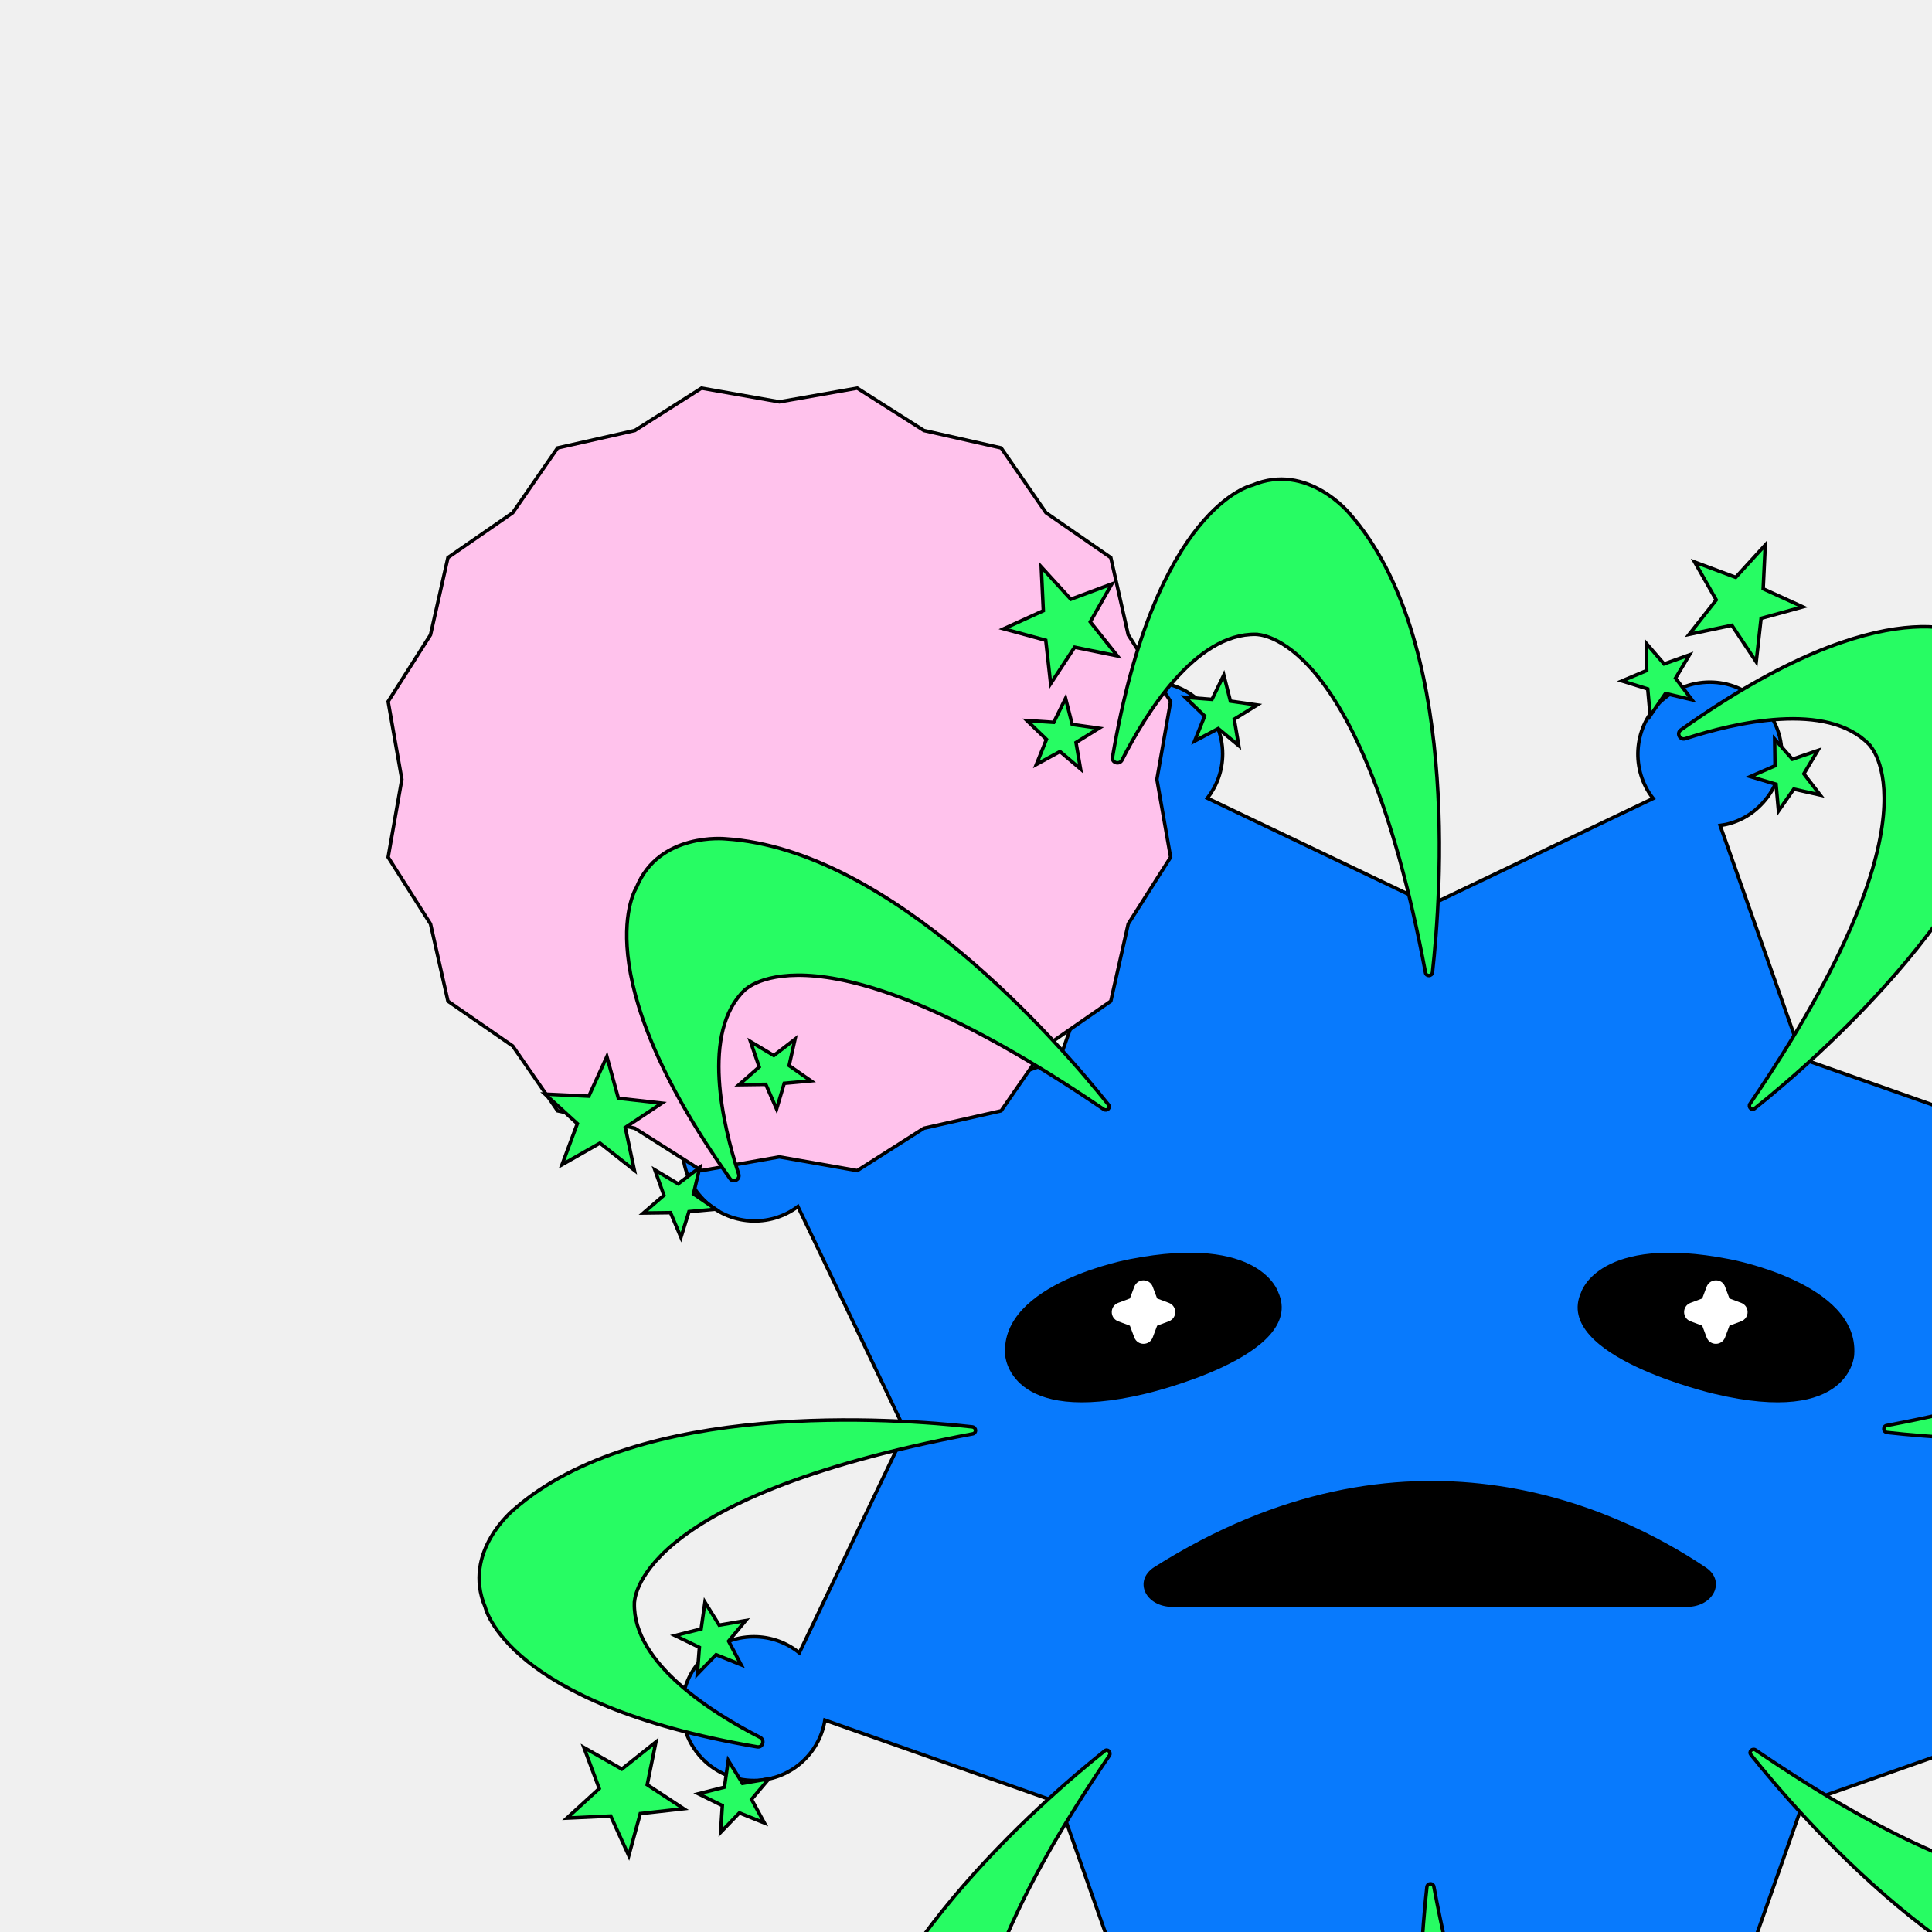
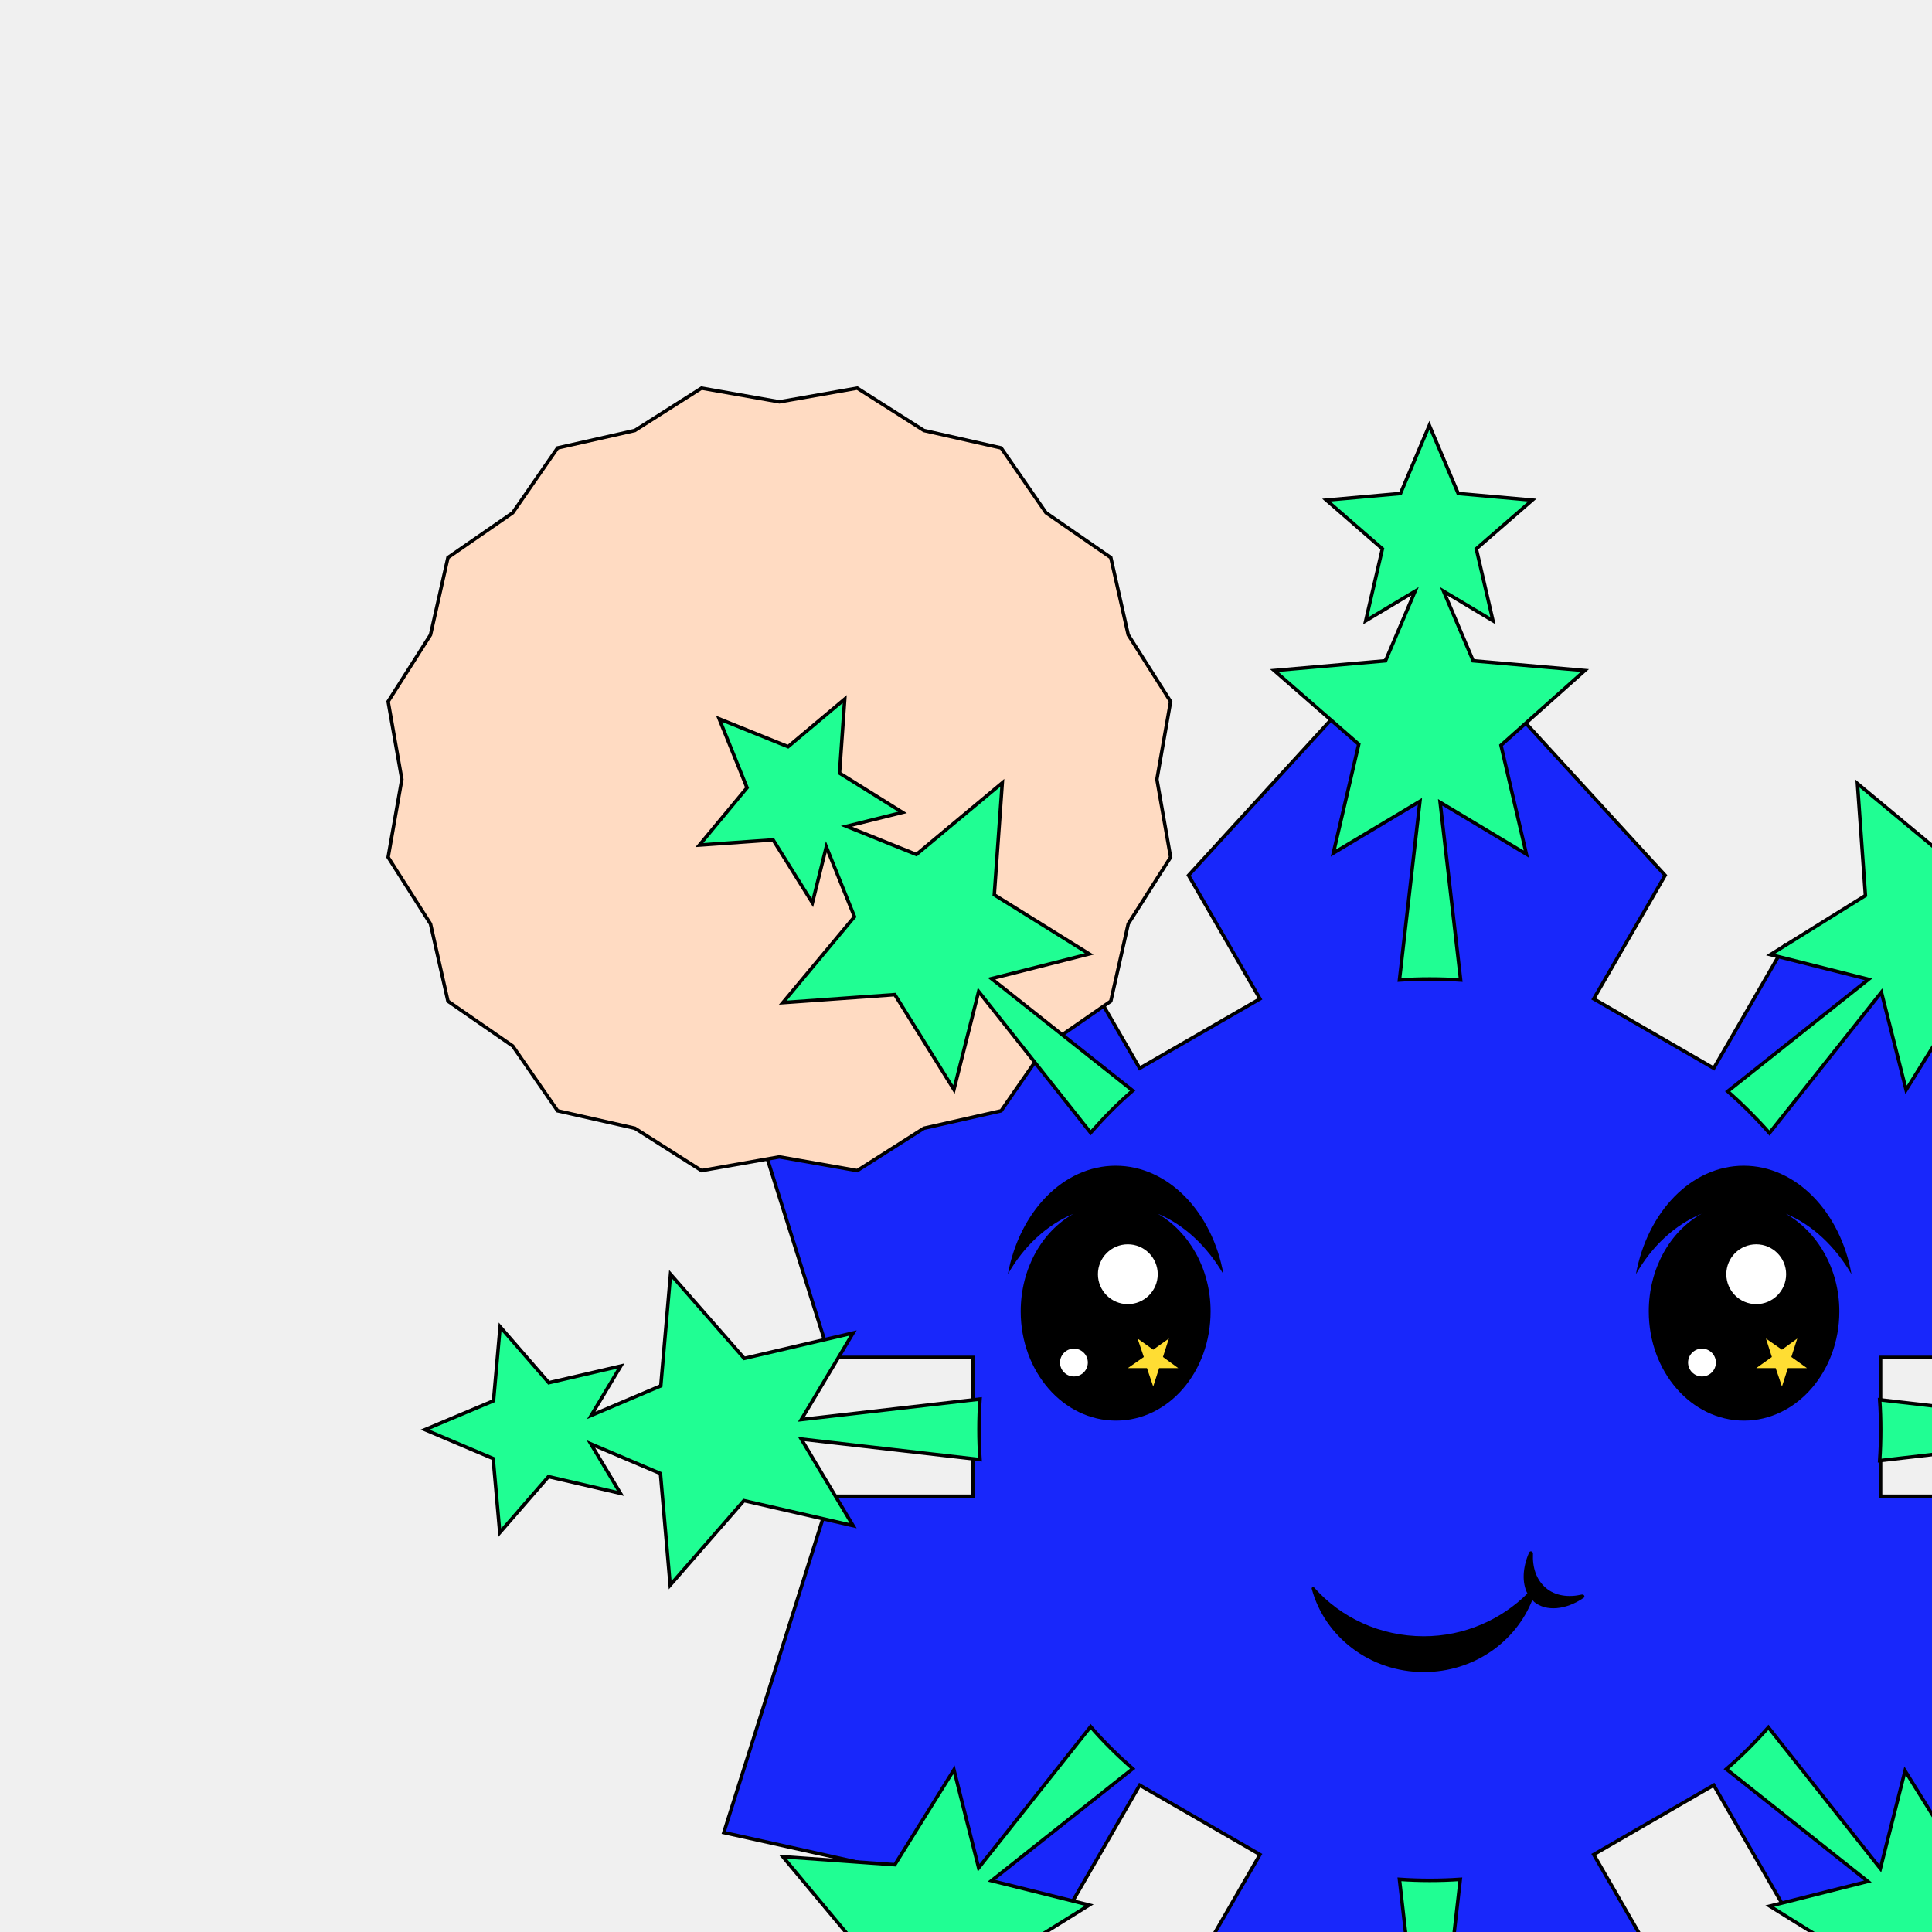
<svg xmlns="http://www.w3.org/2000/svg" height="100%" width="100%" viewBox="0 0 1000 1000" style="background-color: transparent">
  <style>
    #id-hero {
      transform-origin: 300px 300px;
      transform: translate(200px, 200px) scale(1.8);
    }
  </style>
  <g id="id-hero">
    <style>
      @keyframes moveBG {
        0% {
          transform-origin: 300px 300px;
          transform: translate(0px, 0px) rotate(0deg);
        }
        100% {
          transform-origin: 300px 300px;
          transform: translate(0px, 0px) rotate(360deg);
        }
      }
      #id-BG {
        animation: moveBG 12s infinite linear;
        animation-delay: 0s;
        animation-direction: reverse;
      }
    </style>
-     <g id="id-BG" fill="hsl(212,98%,51%)">
+     <g id="id-BG" fill="hsl(236,97%,54%)">
      <g stroke="black" stroke-width="1" stroke-miterlimit="10">
-         <path d="M482.006 363.921L451.575 300.331L482.171 236.41C485.562 238.89 489.779 240.379 494.327 240.379C505.738 240.379 515 231.117 515 219.706C515 208.294 505.738 199.033 494.327 199.033C483.825 199.033 475.225 206.806 473.819 216.894L407.252 193.41L383.519 126.263C387.819 125.685 391.954 123.7 395.179 120.392C403.283 112.288 403.283 99.223 395.179 91.119C387.075 83.015 374.01 83.015 365.906 91.119C358.463 98.561 357.885 110.387 364.252 118.49L300.248 149.087L236.079 118.408C238.808 114.852 240.462 110.469 240.462 105.673C240.462 94.261 231.2 85 219.788 85C208.377 85 199.115 94.261 199.115 105.673C199.115 116.258 207.054 124.94 217.308 126.181L193.575 193.492L126.512 217.142C126.015 212.594 124.031 208.129 120.558 204.656C112.454 196.552 99.388 196.552 91.285 204.656C83.181 212.76 83.181 225.825 91.285 233.929C98.644 241.288 110.221 241.95 118.325 235.831L149.252 300.413L118.738 364.169C115.183 361.275 110.635 359.538 105.673 359.538C94.261 359.538 85 368.8 85 380.212C85 391.623 94.261 400.885 105.673 400.885C115.927 400.885 124.527 393.36 126.098 383.519L193.575 407.335L216.977 473.654C212.512 474.15 208.212 476.135 204.738 479.525C196.635 487.629 196.635 500.694 204.738 508.798C212.842 516.902 225.908 516.902 234.012 508.798C241.206 501.604 241.95 490.44 236.327 482.337L300.496 451.658L363.756 481.923C361.11 485.396 359.621 489.696 359.621 494.41C359.621 505.821 368.883 515.083 380.294 515.083C391.706 515.083 400.967 505.821 400.967 494.41C400.967 484.238 393.608 475.721 383.85 474.067L407.335 407.417L473.737 384.015C474.398 388.233 476.3 392.202 479.525 395.427C487.629 403.531 500.694 403.531 508.798 395.427C516.902 387.323 516.902 374.258 508.798 366.154C501.521 358.712 490.11 358.05 482.006 363.921Z" />
+         <path d="M429.661 319.142V279.226H470.741L501.261 182.429L402.218 160.558L381.678 196.067L347.167 176.109L367.707 140.6L299.184 65.757L230.661 140.6L251.202 176.109L216.607 196.067L196.067 160.558L97.025 182.429L127.544 279.226H168.625V319.142H127.544L97.025 415.856L196.067 437.81L216.607 402.218L251.202 422.176L230.661 457.769L299.184 532.528L367.707 457.769L347.167 422.176L381.678 402.218L402.218 437.81L501.261 415.856L470.741 319.142H429.661Z" />
      </g>
    </g>
    <style>
      @keyframes moveCore {
        0% {
          transform-origin: 113px 113px;
          transform: translate(187px, 187px) rotate(0deg);
        }
        100% {
          transform-origin: 113px 113px;
          transform: translate(187px, 187px) rotate(360deg);
        }
      }
      #id-Core {
        animation: moveCore 34s infinite linear;
        animation-delay: 0s;
        animation-direction: normal;
      }
    </style>
-     <g id="id-Core" fill="hsl(319,100%,88%)">
+     <g id="id-Core" fill="hsl(25,100%,88%)">
      <g stroke="black" stroke-width="1" stroke-miterlimit="10">
        <path d="M113 4.441L135.393 0.5L154.561 12.682L176.774 17.697L189.672 36.328L208.303 49.226L213.318 71.439L225.5 90.607L221.559 113L225.5 135.393L213.318 154.561L208.303 176.774L189.672 189.672L176.774 208.303L154.561 213.318L135.393 225.5L113 221.559L90.607 225.5L71.439 213.318L49.226 208.303L36.328 189.672L17.697 176.774L12.682 154.561L0.5 135.393L4.441 113L0.5 90.607L12.682 71.439L17.697 49.226L36.328 36.328L49.226 17.697L71.439 12.682L90.607 0.5L113 4.441Z" />
      </g>
    </g>
    <style>
      @keyframes moveFG {
        0% {
          transform-origin: 300px 300px;
          transform: translate(0px, 0px) rotate(0deg);
        }
        100% {
          transform-origin: 300px 300px;
          transform: translate(0px, 0px) rotate(360deg);
        }
      }
      #id-FG {
        animation: moveFG 8s infinite linear;
        animation-delay: 0s;
        animation-direction: normal;
      }
    </style>
-     <g id="id-FG" fill="hsl(137,97%,57%)">
+     <g id="id-FG" fill="hsl(151,99%,56%)">
      <g stroke="black" stroke-width="1" stroke-miterlimit="10">
-         <path d="M298.8 168.6C299 169.7 300.6 169.7 300.8 168.5C303.3 146.3 308.7 72.6 277 36.6C277 36.6 264.9 21.7 249 28.4C249 28.4 221.1 34.3 208.8 106.6C208.5 108.2 210.7 108.9 211.5 107.5C218.3 94.2 232.6 70.9 250.1 71.3C250.1 71.4 280.2 69.9 298.8 168.6Z" />
-         <path d="M206.3 207.9C207.2 208.5 208.4 207.4 207.6 206.5C193.7 189.1 145.4 133.1 97.5 130.1C97.5 130.1 78.4 128.1 71.9 144.1C71.9 144.1 56.3 168 98.8 227.8C99.7 229.1 101.8 228.1 101.3 226.5C96.7 212.3 90.4 185.7 103 173.6C103.1 173.7 123.3 151.3 206.3 207.9Z" />
-         <path d="M168.6 301.2C169.7 301 169.7 299.4 168.5 299.2C146.3 296.7 72.6 291.3 36.6 323C36.6 323 21.7 335.1 28.4 351C28.4 351 34.3 378.9 106.6 391.2C108.2 391.5 108.9 389.3 107.5 388.5C94.2 381.7 70.9 367.4 71.3 349.9C71.4 349.9 69.9 319.8 168.6 301.2Z" />
-         <path d="M207.9 393.7C208.5 392.8 207.4 391.6 206.5 392.4C189.1 406.3 133.1 454.6 130.1 502.5C130.1 502.5 128.1 521.6 144.1 528.1C144.1 528.1 168 543.7 227.8 501.2C229.1 500.3 228.1 498.2 226.5 498.7C212.3 503.3 185.7 509.6 173.6 497C173.7 496.9 151.3 476.7 207.9 393.7Z" />
-         <path d="M301.2 431.4C301 430.3 299.4 430.3 299.2 431.5C296.7 453.7 291.3 527.4 323 563.4C323 563.4 335.1 578.3 351 571.6C351 571.6 378.9 565.7 391.2 493.4C391.5 491.8 389.3 491.1 388.5 492.5C381.7 505.8 367.4 529.1 349.9 528.7C349.9 528.6 319.8 530.1 301.2 431.4Z" />
-         <path d="M393.7 392.1C392.8 391.5 391.6 392.6 392.4 393.5C406.3 410.9 454.6 466.9 502.5 469.9C502.5 469.9 521.6 471.9 528.1 455.9C528.1 455.9 543.7 432 501.2 372.2C500.3 370.9 498.2 371.9 498.7 373.5C503.3 387.7 509.6 414.3 497 426.4C496.9 426.3 476.7 448.7 393.7 392.1Z" />
-         <path d="M431.4 298.8C430.3 299 430.3 300.6 431.5 300.8C453.7 303.3 527.4 308.7 563.4 277C563.4 277 578.3 264.9 571.6 249C571.6 249 565.7 221.1 493.4 208.8C491.8 208.5 491.1 210.7 492.5 211.5C505.8 218.3 529.1 232.6 528.7 250.1C528.6 250.1 530.1 280.2 431.4 298.8Z" />
-         <path d="M392.1 206.3C391.5 207.2 392.6 208.4 393.5 207.6C410.9 193.7 466.9 145.4 469.9 97.5C469.9 97.5 471.9 78.4 455.9 71.9C455.9 71.9 432 56.3 372.2 98.8C370.9 99.7 371.9 101.8 373.5 101.3C387.7 96.7 414.3 90.4 426.4 103C426.3 103.1 448.7 123.3 392.1 206.3Z" />
-         <path d="M196.8 61.2L208.6 56.8L202.4 67.7L210.2 77.5L197.9 75L191 85.5L189.6 73L177.5 69.7L188.9 64.5L188.3 51.9L196.8 61.2Z" />
-         <path d="M191.9 96.6L195.3 89.7L197.2 97.2L204.9 98.3L198.3 102.4L199.6 110L193.7 105L186.9 108.7L189.8 101.5L184.2 96.1L191.9 96.6Z" />
-         <path d="M237.4 90L240.8 83L242.7 90.5L250.4 91.6L243.8 95.7L245.1 103.3L239.2 98.4L232.4 102L235.3 94.8L229.7 89.4L237.4 90Z" />
-         <path d="M58.2 204.1L63.4 192.7L66.7 204.7L79.2 206.1L68.7 213.1L71.3 225.4L61.4 217.6L50.5 223.8L54.9 212L45.6 203.5L58.2 204.1Z" />
-         <path d="M79.8 232.6L77.2 225.3L83.9 229.3L90.1 224.6L88.3 232.2L94.7 236.6L87 237.3L84.7 244.7L81.7 237.6L73.9 237.7L79.8 232.6Z" />
-         <path d="M107.2 195.7L104.7 188.4L111.4 192.4L117.5 187.7L115.8 195.3L122.1 199.7L114.4 200.4L112.2 207.8L109.1 200.7L101.4 200.8L107.2 195.7Z" />
-         <path d="M61.2 403.2L56.8 391.4L67.7 397.6L77.5 389.8L75 402.1L85.5 409L73 410.4L69.7 422.5L64.5 411.1L51.9 411.7L61.2 403.2Z" />
-         <path d="M96.6 408.1L89.7 404.7L97.2 402.8L98.3 395.1L102.4 401.7L110 400.4L105 406.3L108.7 413.1L101.5 410.2L96.1 415.8L96.6 408.1Z" />
-         <path d="M90 362.6L83 359.2L90.5 357.3L91.6 349.6L95.7 356.2L103.3 354.9L98.4 360.8L102 367.6L94.8 364.7L89.4 370.3L90 362.6Z" />
-         <path d="M204.1 541.8L192.7 536.6L204.7 533.3L206.1 520.8L213.1 531.3L225.4 528.7L217.6 538.6L223.8 549.5L212 545.1L203.5 554.4L204.1 541.8Z" />
-         <path d="M232.6 520.2L225.3 522.8L229.3 516.1L224.6 509.9L232.2 511.7L236.6 505.3L237.3 513L244.7 515.3L237.6 518.3L237.7 526.1L232.6 520.2Z" />
-         <path d="M195.7 492.8L188.4 495.3L192.4 488.6L187.7 482.5L195.3 484.2L199.7 477.9L200.4 485.6L207.8 487.8L200.7 490.9L200.8 498.6L195.7 492.8Z" />
-         <path d="M403.2 538.8L391.4 543.2L397.6 532.3L389.8 522.5L402.1 525L409 514.5L410.4 527L422.5 530.3L411.1 535.5L411.7 548.1L403.2 538.8Z" />
-         <path d="M408.1 503.4L404.7 510.3L402.8 502.8L395.1 501.7L401.7 497.6L400.4 490L406.3 495L413.1 491.3L410.2 498.5L415.8 503.9L408.1 503.4Z" />
-         <path d="M362.6 510L359.2 517L357.3 509.5L349.6 508.4L356.2 504.3L354.9 496.7L360.8 501.6L367.6 498L364.7 505.2L370.3 510.6L362.6 510Z" />
-         <path d="M541.8 395.9L536.6 407.3L533.3 395.3L520.8 393.9L531.3 386.9L528.7 374.6L538.6 382.4L549.5 376.2L545.1 388L554.4 396.5L541.8 395.9Z" />
-         <path d="M520.2 367.4L522.8 374.7L516.1 370.7L509.9 375.4L511.7 367.8L505.3 363.4L513 362.7L515.3 355.3L518.3 362.4L526.1 362.3L520.2 367.4Z" />
-         <path d="M492.8 404.3L495.3 411.6L488.6 407.6L482.5 412.3L484.2 404.7L477.9 400.3L485.6 399.6L487.8 392.2L490.9 399.3L498.6 399.2L492.8 404.3Z" />
-         <path d="M538.8 196.8L543.2 208.6L532.3 202.4L522.5 210.2L525 197.9L514.5 191L527 189.6L530.3 177.5L535.5 188.9L548.1 188.3L538.8 196.8Z" />
-         <path d="M503.4 191.9L510.3 195.3L502.8 197.2L501.7 204.9L497.6 198.3L490 199.6L495 193.7L491.3 186.9L498.5 189.8L503.9 184.2L503.4 191.9Z" />
-         <path d="M510 237.4L517 240.8L509.5 242.7L508.4 250.4L504.3 243.8L496.7 245.1L501.6 239.2L498 232.4L505.2 235.3L510.6 229.7L510 237.4Z" />
-         <path d="M395.9 58.2L407.3 63.4L395.3 66.7L393.9 79.2L386.9 68.7L374.6 71.3L382.4 61.4L376.2 50.5L388 54.9L396.5 45.6L395.9 58.2Z" />
-         <path d="M367.4 79.8L374.7 77.2L370.7 83.9L375.4 90.1L367.8 88.3L363.4 94.7L362.7 87L355.3 84.7L362.4 81.7L362.3 73.9L367.4 79.8Z" />
-         <path d="M404.3 107.2L411.6 104.7L407.6 111.4L412.3 117.5L404.7 115.8L400.3 122.1L399.6 114.4L392.2 112.2L399.3 109.1L399.2 101.4L404.3 107.2Z" />
+         <path d="M111.2 130.4L122.5 148.5L126.5 132.4L134.6 152.5L114 177.2L146.2 174.9L163.2 202.2L170.3 174L202.5 214.6C206.3 210.3 210.3 206.2 214.6 202.5L174 170.3L202.1 163.2L174.8 146.2L177.1 114L152.4 134.6L132.3 126.5L148.4 122.5L130.3 111.2L131.8 89.9L115.5 103.6L95.7 95.6L103.7 115.4L90 131.9L111.2 130.4Z" />
+         <path d="M134.2 327.6L119.3 302.7L170.7 308.6C170.5 305.7 170.4 302.9 170.4 299.9C170.4 297 170.5 294.1 170.7 291.2L119.3 297.1L134.2 272.2L102.9 279.5L81.7 255.3L78.9 287.4L58.9 295.9L67.4 281.7L46.7 286.5L32.7 270.4L30.8 291.7L11.1 300L30.7 308.3L32.6 329.6L46.6 313.5L67.3 318.3L58.8 304.1L78.8 312.6L81.6 344.7L102.8 320.4L134.2 327.6Z" />
+         <path d="M255.3 81.7L279.6 102.9L272.3 134.2L297.2 119.3L291.3 170.7C294.2 170.5 297 170.4 300 170.4C303 170.4 306 170.5 308.9 170.7L303 119.6L327.8 134.5L320.5 103.2L344.6 81.7L312.5 78.9L304 58.9L318.2 67.4L313.4 46.7L329.5 32.7L308.2 30.8L299.9 11.2L291.6 30.8L270.3 32.7L286.4 46.7L281.6 67.4L295.8 58.9L287.3 78.9L255.3 81.7Z" />
+         <path d="M426.2 170.5L385.7 202.7C390 206.5 394 210.5 397.7 214.7L429.9 174.2L437 202.3L454 175L486.2 177.3L465.6 152.6L473.7 132.5L477.7 148.6L489 130.5L510.3 132L496.6 115.7L504.6 95.9L484.8 103.9L468.5 90.2L470 111.5L451.9 122.8L468 126.8L447.9 134.9L423 114.2L425.3 146.4L398 163.4L426.2 170.5Z" />
+         <path d="M488.7 469.9L477.4 451.8L473.4 467.9L465.3 447.8L485.9 423.1L453.7 425.4L436.7 398.1L429.6 426.2L397.4 385.6C393.6 389.9 389.6 393.9 385.3 397.6L426 429.9L397.8 437L425.1 454L422.8 486.2L447.5 465.6L467.6 473.7L451.5 477.7L469.6 489L468.1 510.3L484.4 496.6L504.2 504.6L496.2 484.8L509.9 468.5L488.7 469.9Z" />
+         <path d="M569.3 291.8L567.4 270.5L553.4 286.6L532.7 281.8L541.2 296L521.2 287.5L518.4 255.4L497.2 279.7L465.9 272.4L480.8 297.3L429.4 291.4C429.6 294.2 429.7 297.1 429.7 300C429.7 303 429.6 306 429.4 308.9L480.6 303L465.6 328L496.9 320.7L518.1 345L520.9 312.9L540.9 304.4L532.4 318.6L553.1 313.8L567.1 329.9L569 308.6L588.6 300.3L569.3 291.8Z" />
+         <path d="M344.7 518.4L320.4 497.2L327.7 465.9L302.9 480.8L308.8 429.3C305.9 429.5 303 429.6 300 429.6C297.1 429.6 294.2 429.5 291.3 429.3L297.2 480.7L272.3 465.8L279.6 497.1L255.3 518.4L287.4 521.2L295.9 541.2L281.7 532.7L286.5 553.4L270.5 567.4L291.8 569.3L300.1 588.9L308.4 569.3L329.7 567.4L313.6 553.4L318.4 532.7L304.2 541.2L312.7 521.2L344.7 518.4Z" />
+         <path d="M174 429.7L214.6 397.5C210.3 393.7 206.2 389.7 202.5 385.4L170.3 426L163.2 397.8L146.2 425.1L114 422.8L134.6 447.5L126.5 467.6L122.5 451.5L111.2 469.7L90 468.2L103.7 484.5L95.7 504.3L115.5 496.3L131.8 510L130.3 488.7L148.4 477.4L132.3 473.4L152.4 465.3L177.1 485.9L174.8 453.7L202.1 436.7L174 429.7Z" />
      </g>
    </g>
    <g id="id-Face">
      <g>
-         <path d="M226.072 350.961H373.928C381.655 350.961 385.253 343.552 379.432 339.636C352.972 321.855 292.856 293.914 220.78 339.53C214.747 343.447 218.24 350.961 226.072 350.961Z" fill="black" />
-         <path d="M256.447 260.469C256.447 260.469 251.367 243.641 213.9 250.943C213.9 250.943 176.433 257.717 177.915 278.462C177.915 278.462 178.762 299.1 218.24 289.68C218.24 289.68 264.809 278.885 256.447 260.469Z" fill="black" />
-         <path d="M220.356 258.881L221.626 262.268L225.013 263.538C227.448 264.491 227.448 267.878 225.013 268.83L221.626 270.1L220.356 273.487C219.404 275.921 216.017 275.921 215.064 273.487L213.794 270.1L210.407 268.83C207.973 267.878 207.973 264.491 210.407 263.538L213.794 262.268L215.064 258.881C216.017 256.447 219.404 256.447 220.356 258.881Z" fill="white" />
-         <path d="M343.553 260.469C343.553 260.469 348.633 243.641 386.1 250.943C386.1 250.943 423.567 257.717 422.085 278.462C422.085 278.462 421.238 299.1 381.76 289.68C381.76 289.68 335.191 278.885 343.553 260.469Z" fill="black" />
-         <path d="M379.644 258.881L378.374 262.268L374.987 263.538C372.552 264.491 372.552 267.878 374.987 268.83L378.374 270.1L379.644 273.487C380.596 275.921 383.983 275.921 384.936 273.487L386.206 270.1L389.593 268.83C392.027 267.878 392.027 264.491 389.593 263.538L386.206 262.268L384.936 258.881C384.089 256.447 380.596 256.447 379.644 258.881Z" fill="white" />
+         <path d="M221.8 237.9C229.5 241.1 236 247.3 240.7 255.3C237.5 237.4 224.8 224.1 209.7 224.1C194.6 224.1 182 237.4 178.7 255.3C183.3 247.2 189.9 241.1 197.6 237.9C188.5 243 182.4 253.7 182.4 266C182.4 283.3 194.6 297.4 209.8 297.4C225 297.4 237 283.3 237 266C237 253.7 230.8 243.1 221.8 237.9Z" fill="black" />
+         <path d="M213.2 263.899C217.95 263.899 221.8 260.049 221.8 255.299C221.8 250.55 217.95 246.699 213.2 246.699C208.45 246.699 204.6 250.55 204.6 255.299C204.6 260.049 208.45 263.899 213.2 263.899Z" fill="white" />
+         <path d="M197.7 284.699C199.909 284.699 201.7 282.908 201.7 280.699C201.7 278.49 199.909 276.699 197.7 276.699C195.491 276.699 193.7 278.49 193.7 280.699C193.7 282.908 195.491 284.699 197.7 284.699Z" fill="white" />
+         <path d="M220.5 277L225 273.8L223.3 279.1L227.7 282.3H222.2L220.5 287.6L218.7 282.3H213.2L217.8 279.1L216 273.8L220.5 277Z" fill="#FFDD33" />
+         <path d="M402.4 237.9C410.1 241.1 416.6 247.3 421.3 255.3C418.1 237.4 405.4 224.1 390.3 224.1C375.2 224.1 362.6 237.4 359.3 255.3C363.9 247.2 370.5 241.1 378.2 237.9C369.1 243 363 253.7 363 266C363 283.3 375.2 297.4 390.4 297.4C405.5 297.4 417.8 283.3 417.8 266C417.8 253.7 411.5 243.1 402.4 237.9Z" fill="black" />
+         <path d="M393.9 263.899C398.65 263.899 402.5 260.049 402.5 255.299C402.5 250.55 398.65 246.699 393.9 246.699C389.151 246.699 385.3 250.55 385.3 255.299C385.3 260.049 389.151 263.899 393.9 263.899Z" fill="white" />
+         <path d="M378.3 284.699C380.509 284.699 382.3 282.908 382.3 280.699C382.3 278.49 380.509 276.699 378.3 276.699C376.091 276.699 374.3 278.49 374.3 280.699C374.3 282.908 376.091 284.699 378.3 284.699Z" fill="white" />
+         <path d="M401.3 277L405.7 273.8L404 279.1L408.5 282.3H403L401.3 287.6L399.5 282.3H393.9L398.4 279.1L396.7 273.8L401.3 277Z" fill="#FFDD33" />
+         <path d="M343.8 347.4C339.9 348.3 336.1 347.8 333.4 345.5C330.7 343.2 329.5 339.7 329.7 335.6C329.7 335 328.9 334.7 328.6 335.3C326.7 339.6 326.5 344 328.1 347.1C320.6 354.6 310 359.4 298.3 359.4C285.7 359.4 274.4 354 266.8 345.4C266.5 345.1 265.9 345.4 266.1 345.8C269.8 359.5 282.8 369.7 298.3 369.7C312.6 369.7 324.7 361.1 329.5 349C329.7 349.2 329.9 349.3 330 349.5C333.5 352.4 339.2 351.8 344.2 348.4C344.8 348.1 344.4 347.3 343.8 347.4Z" fill="black" />
      </g>
    </g>
  </g>
</svg>
